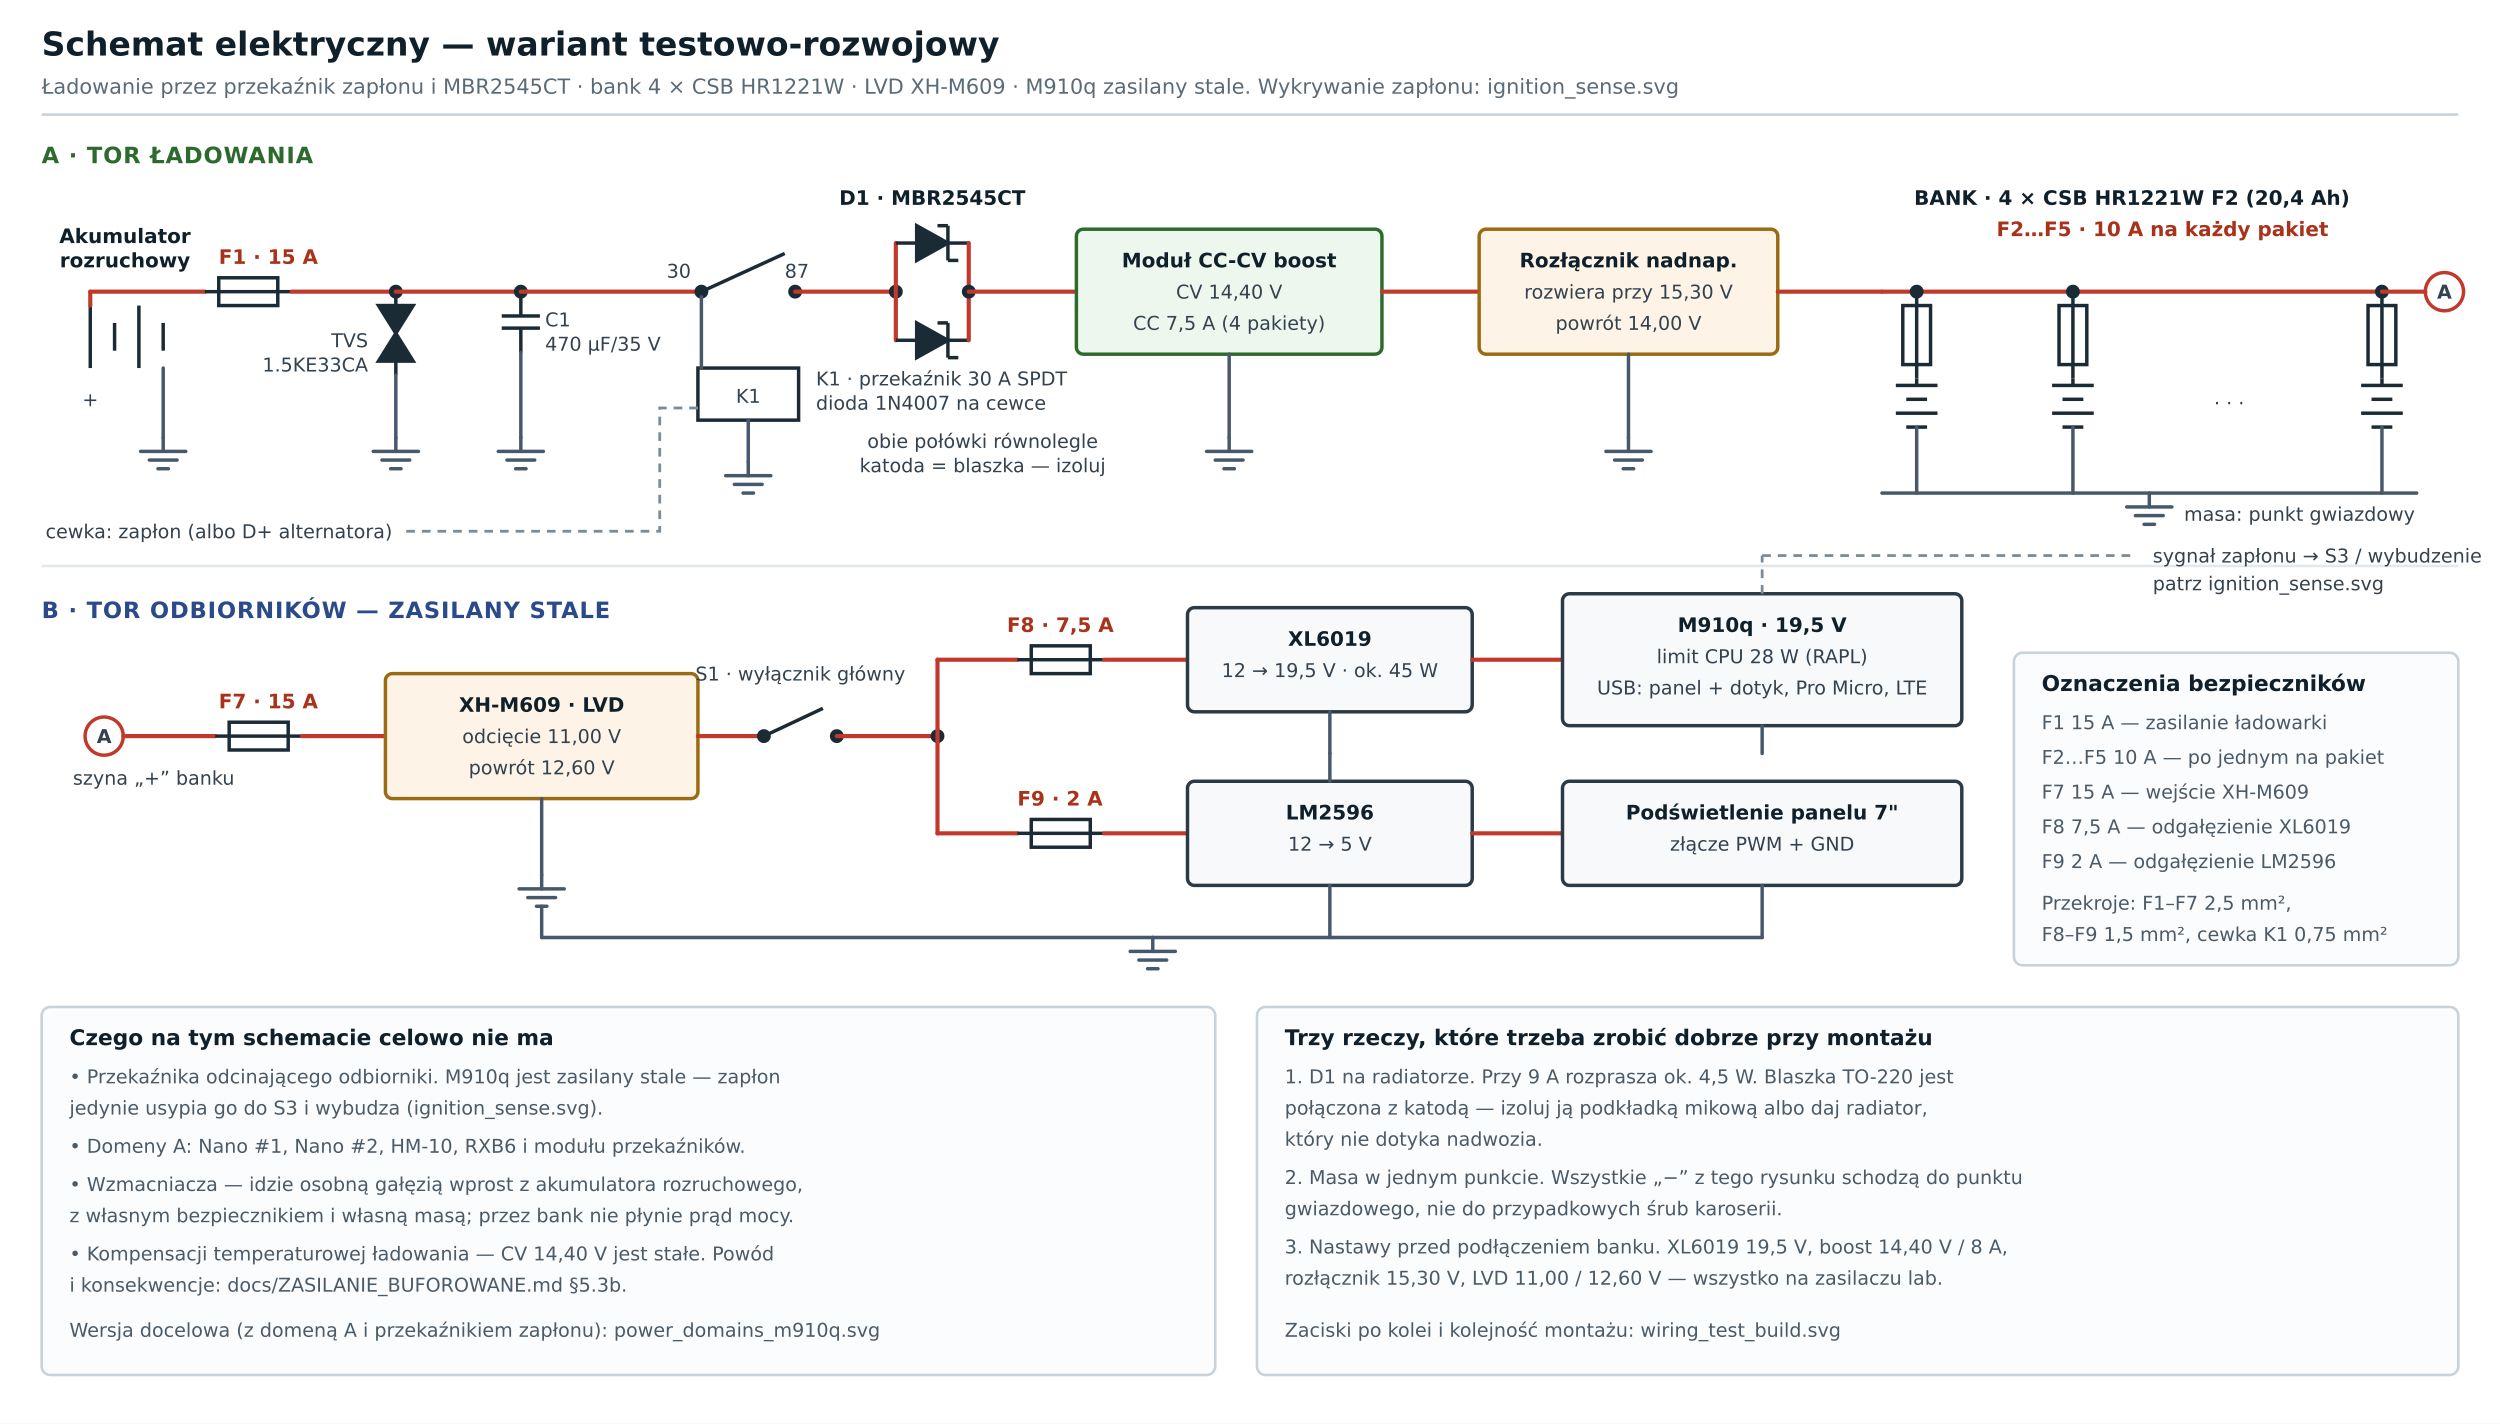
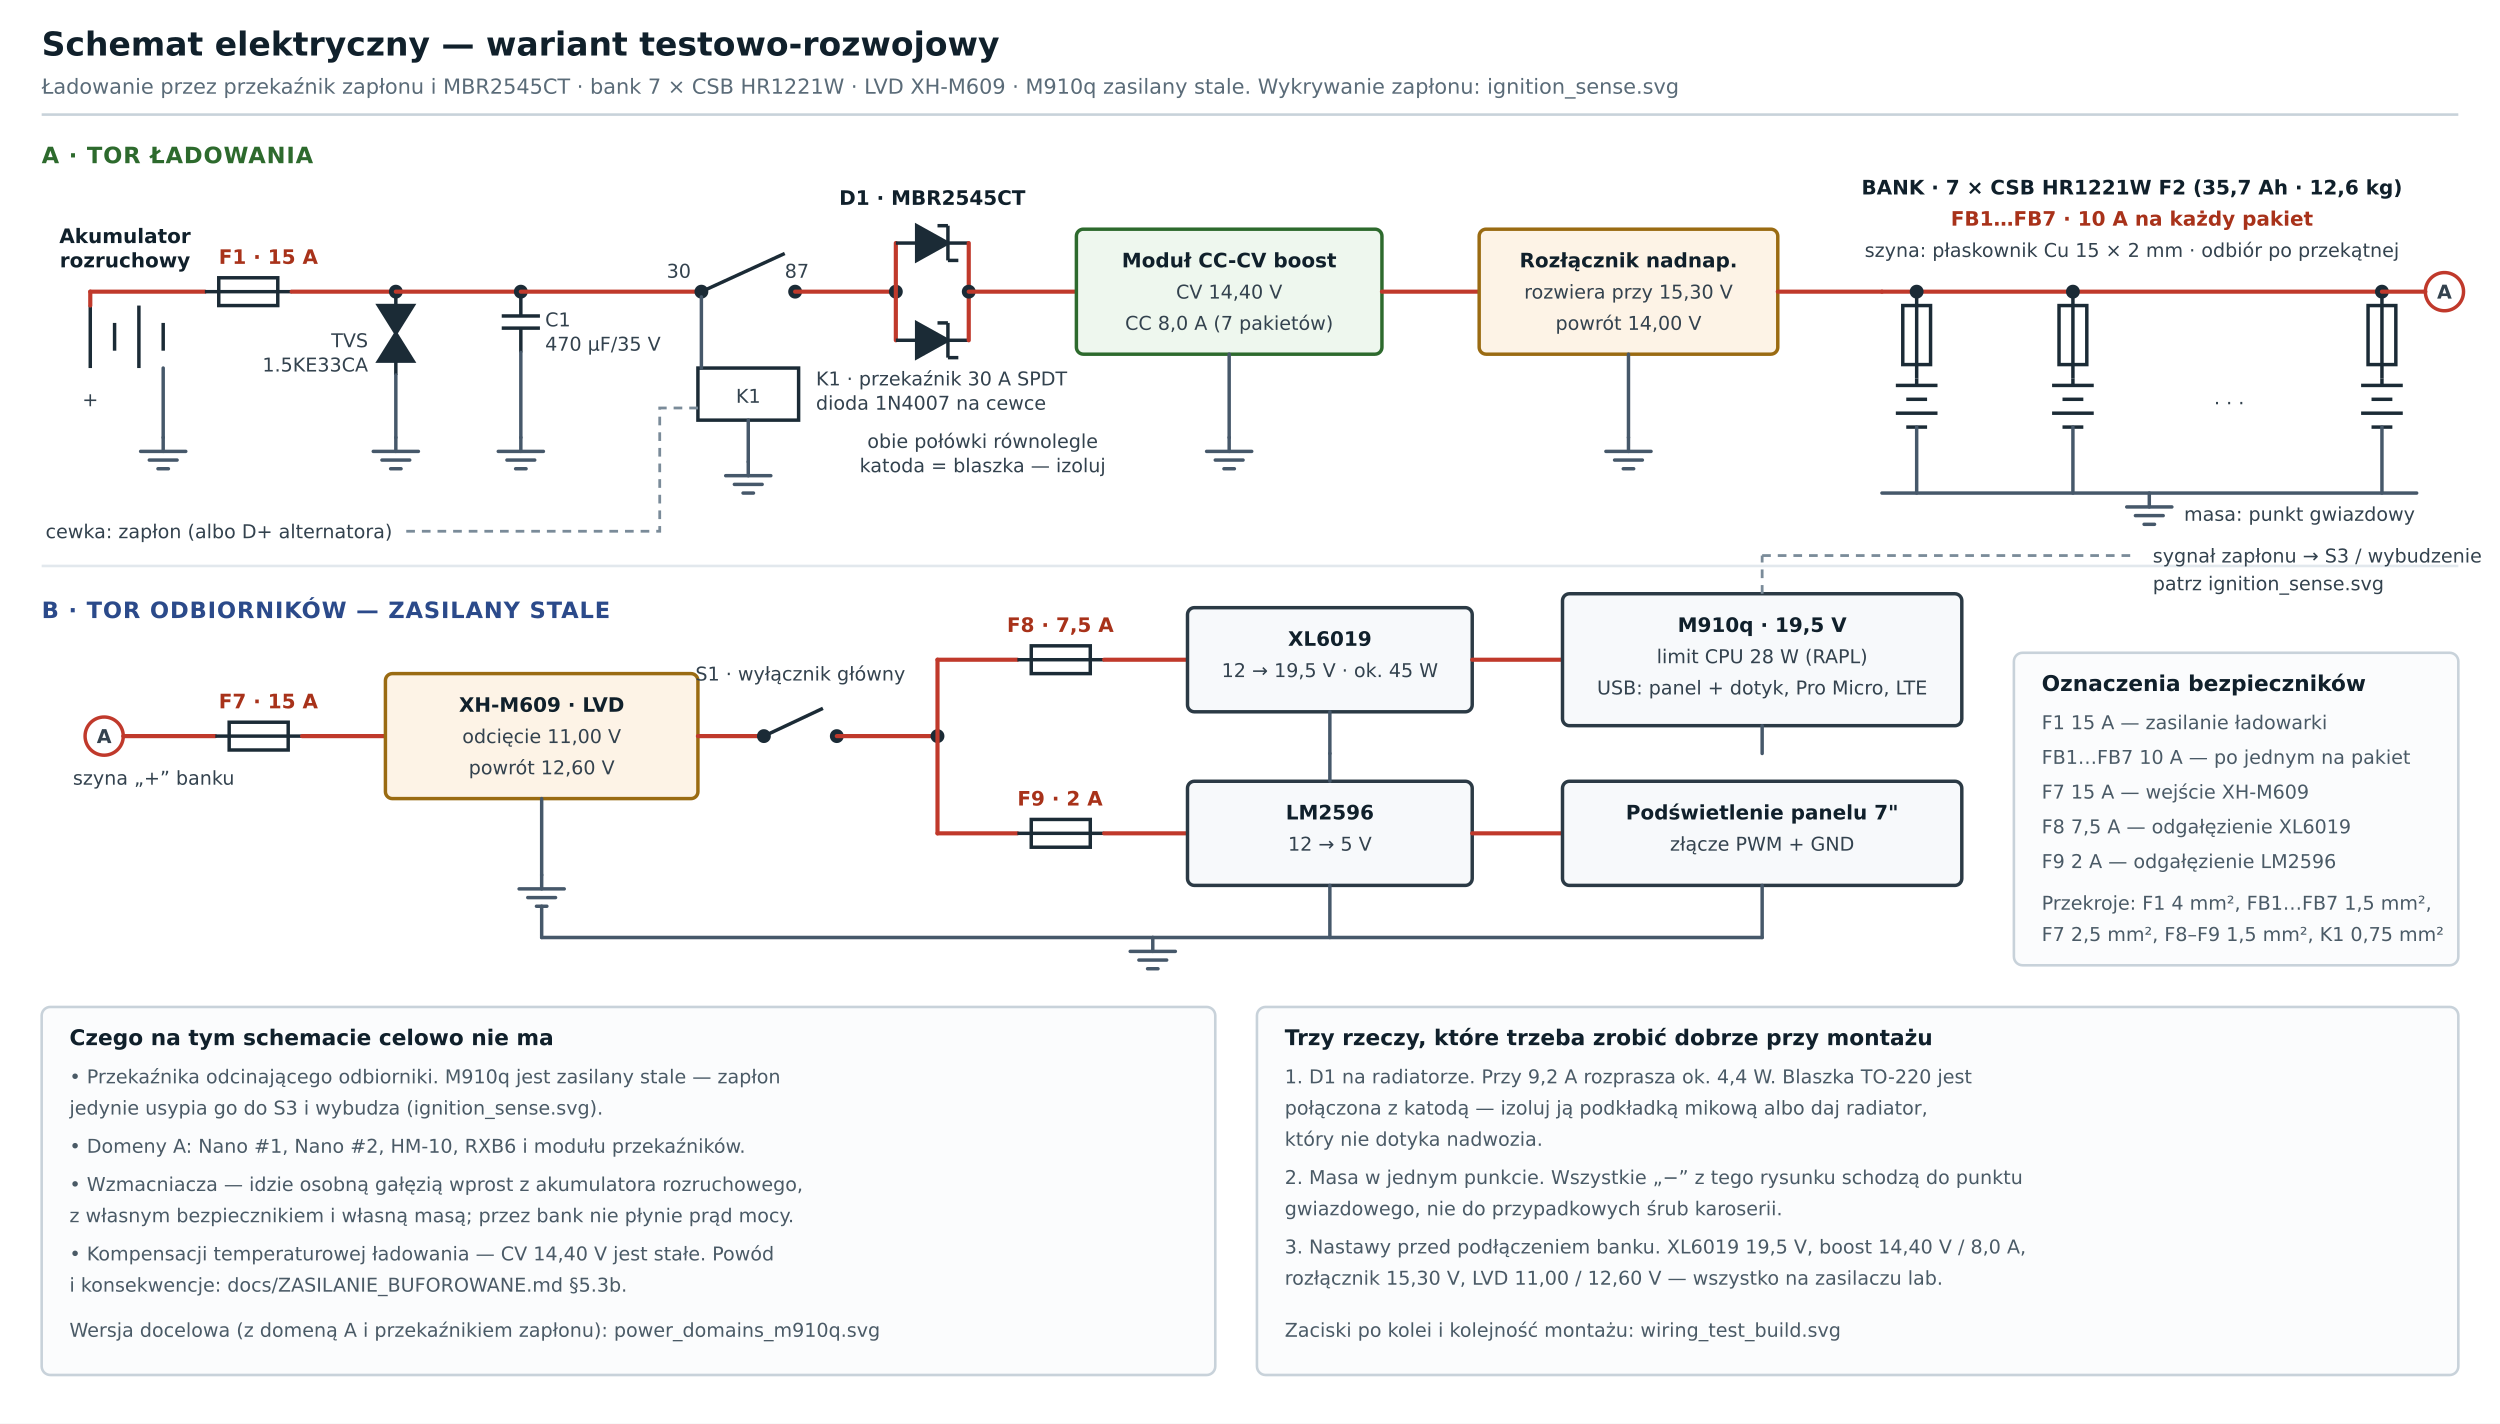
<svg xmlns="http://www.w3.org/2000/svg" xmlns:xlink="http://www.w3.org/1999/xlink" width="1440" height="820" viewBox="0 0 1440 820" font-family="DejaVu Sans, Verdana, sans-serif">
  <style>
    .bg   { fill: #ffffff; }
    .w    { stroke: #1b2b36; stroke-width: 2; fill: none; stroke-linecap: round; }
    .wp   { stroke: #c0392b; stroke-width: 2.4; fill: none; stroke-linecap: round; }
    .wg   { stroke: #46586a; stroke-width: 2; fill: none; stroke-linecap: round; }
    .wd   { stroke: #7a8b99; stroke-width: 1.6; fill: none; stroke-dasharray: 5 4; }
    .sym  { stroke: #1b2b36; stroke-width: 2; fill: none; }
    .symf { stroke: #1b2b36; stroke-width: 2; fill: #1b2b36; }
    .blk  { fill: #f7f9fb; stroke: #2b3a45; stroke-width: 2; rx: 4; }
    .blkg { fill: #eef7ee; stroke: #2d6a2d; stroke-width: 2; rx: 4; }
    .blko { fill: #fdf3e6; stroke: #9a6b12; stroke-width: 2; rx: 4; }
    .note { fill: #fbfcfd; stroke: #c8d2da; stroke-width: 1.5; rx: 5; }
    .ttl  { font-size: 19px; font-weight: bold; fill: #10202b; }
    .sub  { font-size: 12px; fill: #5a6b78; }
    .sec  { font-size: 13px; font-weight: bold; fill: #2d6a2d; letter-spacing: 0.5px; }
    .secb { font-size: 13px; font-weight: bold; fill: #2b4a8a; letter-spacing: 0.5px; }
    .ref  { font-size: 11.5px; font-weight: bold; fill: #a8321a; }
    .lbl  { font-size: 11px; fill: #33424e; }
    .lbc  { font-size: 11px; fill: #33424e; text-anchor: middle; }
    .lbb  { font-size: 11.5px; font-weight: bold; fill: #10202b; text-anchor: middle; }
    .nh   { font-size: 12.5px; font-weight: bold; fill: #10202b; }
    .nt   { font-size: 11px; fill: #4a5a66; }
  </style>
  <defs>
    <g id="fuse">
      <line class="sym" x1="0" y1="0" x2="8" y2="0" />
      <rect class="sym" x="8" y="-8" width="34" height="16" fill="#ffffff" />
      <line class="sym" x1="8" y1="0" x2="42" y2="0" />
      <line class="sym" x1="42" y1="0" x2="50" y2="0" />
    </g>
    <g id="fuseV">
      <line class="sym" x1="0" y1="0" x2="0" y2="8" />
      <rect class="sym" x="-8" y="8" width="16" height="34" fill="#ffffff" />
      <line class="sym" x1="0" y1="8" x2="0" y2="42" />
      <line class="sym" x1="0" y1="42" x2="0" y2="50" />
    </g>
    <g id="gnd">
      <line class="wg" x1="0" y1="0" x2="0" y2="8" />
      <line class="wg" x1="-13" y1="8" x2="13" y2="8" />
      <line class="wg" x1="-8" y1="13" x2="8" y2="13" />
      <line class="wg" x1="-3" y1="18" x2="3" y2="18" />
    </g>
    <g id="diode">
      <line class="sym" x1="0" y1="0" x2="12" y2="0" />
      <path class="symf" d="M12 -10 L12 10 L30 0 Z" />
      <line class="sym" x1="30" y1="-10" x2="30" y2="10" />
      <path class="sym" d="M30 -10 L24 -10 M30 10 L36 10" />
      <line class="sym" x1="30" y1="0" x2="42" y2="0" />
    </g>
    <g id="tvs">
      <line class="sym" x1="0" y1="0" x2="0" y2="8" />
      <path class="symf" d="M-10 8 L10 8 L0 24 Z" />
      <path class="symf" d="M-10 40 L10 40 L0 24 Z" />
      <line class="sym" x1="0" y1="40" x2="0" y2="48" />
    </g>
    <g id="cap">
      <line class="sym" x1="0" y1="0" x2="0" y2="14" />
      <line class="sym" x1="-11" y1="14" x2="11" y2="14" />
      <line class="sym" x1="-11" y1="21" x2="11" y2="21" />
      <line class="sym" x1="0" y1="21" x2="0" y2="35" />
    </g>
    <g id="sw">
      <circle class="symf" cx="0" cy="0" r="3" />
      <line class="sym" x1="0" y1="0" x2="34" y2="-16" />
      <circle class="symf" cx="42" cy="0" r="3" />
    </g>
  </defs>
  <rect class="bg" x="0" y="0" width="1440" height="820" />
  <text class="ttl" x="24" y="32">Schemat elektryczny — wariant testowo-rozwojowy</text>
-   <text class="sub" x="24" y="54">Ładowanie przez przekaźnik zapłonu i MBR2545CT · bank 4 × CSB HR1221W · LVD XH-M609 · M910q zasilany stale. Wykrywanie zapłonu: ignition_sense.svg</text>
+   <text class="sub" x="24" y="54">Ładowanie przez przekaźnik zapłonu i MBR2545CT · bank 7 × CSB HR1221W · LVD XH-M609 · M910q zasilany stale. Wykrywanie zapłonu: ignition_sense.svg</text>
  <line x1="24" y1="66" x2="1416" y2="66" stroke="#c8d2da" stroke-width="1.5" />
  <text class="sec" x="24" y="94">A · TOR ŁADOWANIA</text>
  <text class="lbb" x="72" y="140">Akumulator</text>
  <text class="lbb" x="72" y="154">rozruchowy</text>
  <line class="sym" x1="52" y1="176" x2="52" y2="212" />
  <line class="sym" x1="66" y1="186" x2="66" y2="202" />
  <line class="sym" x1="80" y1="176" x2="80" y2="212" />
  <line class="sym" x1="94" y1="186" x2="94" y2="202" />
  <text class="lbc" x="52" y="234">+</text>
  <line class="wp" x1="52" y1="176" x2="52" y2="168" />
  <line class="wp" x1="52" y1="168" x2="118" y2="168" />
  <line class="wg" x1="94" y1="212" x2="94" y2="252" />
  <use xlink:href="#gnd" x="94" y="252" />
  <use xlink:href="#fuse" x="118" y="168" />
  <text class="ref" x="126" y="152">F1 · 15 A</text>
  <line class="wp" x1="168" y1="168" x2="228" y2="168" />
  <circle class="symf" cx="228" cy="168" r="3" />
  <use xlink:href="#tvs" x="228" y="168" />
  <text class="lbl" x="212" y="200" text-anchor="end">TVS</text>
  <text class="lbl" x="212" y="214" text-anchor="end">1.5KE33CA</text>
  <line class="wg" x1="228" y1="216" x2="228" y2="252" />
  <use xlink:href="#gnd" x="228" y="252" />
  <line class="wp" x1="228" y1="168" x2="300" y2="168" />
  <circle class="symf" cx="300" cy="168" r="3" />
  <use xlink:href="#cap" x="300" y="168" />
  <text class="lbl" x="314" y="188">C1</text>
  <text class="lbl" x="314" y="202">470 µF/35 V</text>
  <line class="wg" x1="300" y1="203" x2="300" y2="252" />
  <use xlink:href="#gnd" x="300" y="252" />
  <line class="wp" x1="300" y1="168" x2="404" y2="168" />
  <circle class="symf" cx="404" cy="168" r="3" />
  <text class="lbl" x="384" y="160">30</text>
  <line class="sym" x1="404" y1="168" x2="452" y2="146" />
  <circle class="symf" cx="458" cy="168" r="3" />
  <text class="lbl" x="452" y="160">87</text>
  <rect class="sym" x="402" y="212" width="58" height="30" fill="#ffffff" />
  <text class="lbc" x="431" y="232">K1</text>
  <line class="wg" x1="404" y1="171" x2="404" y2="212" />
  <line class="wg" x1="431" y1="242" x2="431" y2="266" />
  <use xlink:href="#gnd" x="431" y="266" />
  <path class="wd" d="M402 235 L380 235 L380 306 L232 306" />
  <text class="lbl" x="226" y="310" text-anchor="end">cewka: zapłon (albo D+ alternatora)</text>
  <text class="lbl" x="470" y="222">K1 · przekaźnik 30 A SPDT</text>
  <text class="lbl" x="470" y="236">dioda 1N4007 na cewce</text>
  <line class="wp" x1="458" y1="168" x2="516" y2="168" />
  <circle class="symf" cx="516" cy="168" r="3" />
  <line class="wp" x1="516" y1="140" x2="516" y2="196" />
  <use xlink:href="#diode" x="516" y="140" />
  <use xlink:href="#diode" x="516" y="196" />
  <line class="wp" x1="558" y1="140" x2="558" y2="196" />
  <circle class="symf" cx="558" cy="168" r="3" />
  <text class="lbb" x="537" y="118">D1 · MBR2545CT</text>
  <text class="lbc" x="566" y="258">obie połówki równolegle</text>
  <text class="lbc" x="566" y="272">katoda = blaszka — izoluj</text>
  <line class="wp" x1="558" y1="168" x2="620" y2="168" />
  <rect class="blkg" x="620" y="132" width="176" height="72" />
  <text class="lbb" x="708" y="154">Moduł CC-CV boost</text>
  <text class="lbc" x="708" y="172">CV 14,40 V</text>
-   <text class="lbc" x="708" y="190">CC 7,5 A (4 pakiety)</text>
+   <text class="lbc" x="708" y="190">CC 8,0 A (7 pakietów)</text>
  <line class="wg" x1="708" y1="204" x2="708" y2="252" />
  <use xlink:href="#gnd" x="708" y="252" />
  <line class="wp" x1="796" y1="168" x2="852" y2="168" />
  <rect class="blko" x="852" y="132" width="172" height="72" />
  <text class="lbb" x="938" y="154">Rozłącznik nadnap.</text>
  <text class="lbc" x="938" y="172">rozwiera przy 15,30 V</text>
  <text class="lbc" x="938" y="190">powrót 14,00 V</text>
  <line class="wg" x1="938" y1="204" x2="938" y2="252" />
  <use xlink:href="#gnd" x="938" y="252" />
  <line class="wp" x1="1024" y1="168" x2="1084" y2="168" />
  <line class="wp" x1="1084" y1="168" x2="1372" y2="168" />
-   <text class="lbb" x="1228" y="118">BANK · 4 × CSB HR1221W F2 (20,4 Ah)</text>
-   <text class="ref" x="1150" y="136">F2…F5 · 10 A na każdy pakiet</text>
+   <text class="lbb" x="1228" y="112">BANK · 7 × CSB HR1221W F2 (35,7 Ah · 12,6 kg)</text>
+   <text class="ref" x="1228" y="130" text-anchor="middle">FB1…FB7 · 10 A na każdy pakiet</text>
+   <text class="lbc" x="1228" y="148">szyna: płaskownik Cu 15 × 2 mm · odbiór po przekątnej</text>
  <g>
    <circle class="symf" cx="1104" cy="168" r="3" />
    <use xlink:href="#fuseV" x="1104" y="168" />
    <line class="sym" x1="1092" y1="222" x2="1116" y2="222" />
    <line class="sym" x1="1098" y1="230" x2="1110" y2="230" />
    <line class="sym" x1="1092" y1="238" x2="1116" y2="238" />
    <line class="sym" x1="1098" y1="246" x2="1110" y2="246" />
    <line class="sym" x1="1104" y1="218" x2="1104" y2="222" />
    <line class="wg" x1="1104" y1="246" x2="1104" y2="284" />
  </g>
  <g>
    <circle class="symf" cx="1194" cy="168" r="3" />
    <use xlink:href="#fuseV" x="1194" y="168" />
    <line class="sym" x1="1182" y1="222" x2="1206" y2="222" />
    <line class="sym" x1="1188" y1="230" x2="1200" y2="230" />
    <line class="sym" x1="1182" y1="238" x2="1206" y2="238" />
    <line class="sym" x1="1188" y1="246" x2="1200" y2="246" />
    <line class="sym" x1="1194" y1="218" x2="1194" y2="222" />
    <line class="wg" x1="1194" y1="246" x2="1194" y2="284" />
  </g>
  <text class="lbc" x="1284" y="236">· · ·</text>
  <g>
    <circle class="symf" cx="1372" cy="168" r="3" />
    <use xlink:href="#fuseV" x="1372" y="168" />
    <line class="sym" x1="1360" y1="222" x2="1384" y2="222" />
    <line class="sym" x1="1366" y1="230" x2="1378" y2="230" />
    <line class="sym" x1="1360" y1="238" x2="1384" y2="238" />
    <line class="sym" x1="1366" y1="246" x2="1378" y2="246" />
    <line class="sym" x1="1372" y1="218" x2="1372" y2="222" />
    <line class="wg" x1="1372" y1="246" x2="1372" y2="284" />
  </g>
  <line class="wg" x1="1084" y1="284" x2="1392" y2="284" />
  <use xlink:href="#gnd" x="1238" y="284" />
  <text class="lbl" x="1258" y="300">masa: punkt gwiazdowy</text>
  <circle cx="1408" cy="168" r="11" fill="#ffffff" stroke="#c0392b" stroke-width="2" />
  <text class="lbc" x="1408" y="172" font-size="11" font-weight="bold" fill="#c0392b">A</text>
  <line class="wp" x1="1372" y1="168" x2="1397" y2="168" />
  <line x1="24" y1="326" x2="1416" y2="326" stroke="#e2e8ed" stroke-width="1.5" />
  <text class="secb" x="24" y="356">B · TOR ODBIORNIKÓW — ZASILANY STALE</text>
  <circle cx="60" cy="424" r="11" fill="#ffffff" stroke="#c0392b" stroke-width="2" />
  <text class="lbc" x="60" y="428" font-size="11" font-weight="bold" fill="#c0392b">A</text>
  <text class="lbl" x="42" y="452">szyna „+” banku</text>
  <line class="wp" x1="71" y1="424" x2="124" y2="424" />
  <use xlink:href="#fuse" x="124" y="424" />
  <text class="ref" x="126" y="408">F7 · 15 A</text>
  <line class="wp" x1="174" y1="424" x2="222" y2="424" />
  <rect class="blko" x="222" y="388" width="180" height="72" />
  <text class="lbb" x="312" y="410">XH-M609 · LVD</text>
  <text class="lbc" x="312" y="428">odcięcie 11,00 V</text>
  <text class="lbc" x="312" y="446">powrót 12,60 V</text>
  <line class="wg" x1="312" y1="460" x2="312" y2="504" />
  <use xlink:href="#gnd" x="312" y="504" />
  <line class="wp" x1="402" y1="424" x2="440" y2="424" />
  <use xlink:href="#sw" x="440" y="424" />
  <text class="lbc" x="461" y="392">S1 · wyłącznik główny</text>
  <line class="wp" x1="482" y1="424" x2="540" y2="424" />
  <circle class="symf" cx="540" cy="424" r="3" />
  <line class="wp" x1="540" y1="380" x2="540" y2="480" />
  <line class="wp" x1="540" y1="380" x2="586" y2="380" />
  <use xlink:href="#fuse" x="586" y="380" />
  <text class="ref" x="580" y="364">F8 · 7,5 A</text>
  <line class="wp" x1="636" y1="380" x2="684" y2="380" />
  <rect class="blk" x="684" y="350" width="164" height="60" />
  <text class="lbb" x="766" y="372">XL6019</text>
  <text class="lbc" x="766" y="390">12 → 19,5 V · ok. 45 W</text>
  <line class="wp" x1="848" y1="380" x2="900" y2="380" />
  <rect class="blk" x="900" y="342" width="230" height="76" />
  <text class="lbb" x="1015" y="364">M910q · 19,5 V</text>
  <text class="lbc" x="1015" y="382">limit CPU 28 W (RAPL)</text>
  <text class="lbc" x="1015" y="400">USB: panel + dotyk, Pro Micro, LTE</text>
  <line class="wp" x1="540" y1="480" x2="586" y2="480" />
  <use xlink:href="#fuse" x="586" y="480" />
  <text class="ref" x="586" y="464">F9 · 2 A</text>
  <line class="wp" x1="636" y1="480" x2="684" y2="480" />
  <rect class="blk" x="684" y="450" width="164" height="60" />
  <text class="lbb" x="766" y="472">LM2596</text>
  <text class="lbc" x="766" y="490">12 → 5 V</text>
  <line class="wp" x1="848" y1="480" x2="900" y2="480" />
  <rect class="blk" x="900" y="450" width="230" height="60" />
  <text class="lbb" x="1015" y="472">Podświetlenie panelu 7"</text>
  <text class="lbc" x="1015" y="490">złącze PWM + GND</text>
  <line class="wg" x1="766" y1="410" x2="766" y2="434" />
  <line class="wg" x1="766" y1="434" x2="766" y2="450" />
  <line class="wg" x1="1015" y1="418" x2="1015" y2="434" />
  <line class="wg" x1="1015" y1="510" x2="1015" y2="540" />
  <line class="wg" x1="766" y1="510" x2="766" y2="540" />
  <line class="wg" x1="312" y1="540" x2="1015" y2="540" />
  <line class="wg" x1="312" y1="522" x2="312" y2="540" />
  <use xlink:href="#gnd" x="664" y="540" />
  <line class="wg" x1="664" y1="540" x2="664" y2="540" />
  <line class="wd" x1="1015" y1="342" x2="1015" y2="320" />
  <line class="wd" x1="1015" y1="320" x2="1230" y2="320" />
  <text class="lbl" x="1240" y="324">sygnał zapłonu → S3 / wybudzenie</text>
  <text class="lbl" x="1240" y="340">patrz ignition_sense.svg</text>
  <rect class="note" x="1160" y="376" width="256" height="180" />
  <text class="nh" x="1176" y="398">Oznaczenia bezpieczników</text>
  <text class="nt" x="1176" y="420">F1  15 A — zasilanie ładowarki</text>
-   <text class="nt" x="1176" y="440">F2…F5  10 A — po jednym na pakiet</text>
+   <text class="nt" x="1176" y="440">FB1…FB7  10 A — po jednym na pakiet</text>
  <text class="nt" x="1176" y="460">F7  15 A — wejście XH-M609</text>
  <text class="nt" x="1176" y="480">F8  7,5 A — odgałęzienie XL6019</text>
  <text class="nt" x="1176" y="500">F9  2 A — odgałęzienie LM2596</text>
-   <text class="nt" x="1176" y="524">Przekroje: F1–F7 2,5 mm²,</text>
-   <text class="nt" x="1176" y="542">F8–F9 1,5 mm², cewka K1 0,75 mm²</text>
+   <text class="nt" x="1176" y="524">Przekroje: F1 4 mm², FB1…FB7 1,5 mm²,</text>
+   <text class="nt" x="1176" y="542">F7 2,5 mm², F8–F9 1,5 mm², K1 0,75 mm²</text>
  <rect class="note" x="24" y="580" width="676" height="212" />
  <text class="nh" x="40" y="602">Czego na tym schemacie celowo nie ma</text>
  <text class="nt" x="40" y="624">• Przekaźnika odcinającego odbiorniki. M910q jest zasilany stale — zapłon</text>
  <text class="nt" x="40" y="642">   jedynie usypia go do S3 i wybudza (ignition_sense.svg).</text>
  <text class="nt" x="40" y="664">• Domeny A: Nano #1, Nano #2, HM-10, RXB6 i modułu przekaźników.</text>
  <text class="nt" x="40" y="686">• Wzmacniacza — idzie osobną gałęzią wprost z akumulatora rozruchowego,</text>
  <text class="nt" x="40" y="704">   z własnym bezpiecznikiem i własną masą; przez bank nie płynie prąd mocy.</text>
  <text class="nt" x="40" y="726">• Kompensacji temperaturowej ładowania — CV 14,40 V jest stałe. Powód</text>
  <text class="nt" x="40" y="744">   i konsekwencje: docs/ZASILANIE_BUFOROWANE.md §5.3b.</text>
  <text class="nt" x="40" y="770">Wersja docelowa (z domeną A i przekaźnikiem zapłonu): power_domains_m910q.svg</text>
  <rect class="note" x="724" y="580" width="692" height="212" />
  <text class="nh" x="740" y="602">Trzy rzeczy, które trzeba zrobić dobrze przy montażu</text>
-   <text class="nt" x="740" y="624">1.  D1 na radiatorze. Przy 9 A rozprasza ok. 4,5 W. Blaszka TO-220 jest</text>
+   <text class="nt" x="740" y="624">1.  D1 na radiatorze. Przy 9,2 A rozprasza ok. 4,4 W. Blaszka TO-220 jest</text>
  <text class="nt" x="740" y="642">     połączona z katodą — izoluj ją podkładką mikową albo daj radiator,</text>
  <text class="nt" x="740" y="660">     który nie dotyka nadwozia.</text>
  <text class="nt" x="740" y="682">2.  Masa w jednym punkcie. Wszystkie „−” z tego rysunku schodzą do punktu</text>
  <text class="nt" x="740" y="700">     gwiazdowego, nie do przypadkowych śrub karoserii.</text>
-   <text class="nt" x="740" y="722">3.  Nastawy przed podłączeniem banku. XL6019 19,5 V, boost 14,40 V / 8 A,</text>
+   <text class="nt" x="740" y="722">3.  Nastawy przed podłączeniem banku. XL6019 19,5 V, boost 14,40 V / 8,0 A,</text>
  <text class="nt" x="740" y="740">     rozłącznik 15,30 V, LVD 11,00 / 12,60 V — wszystko na zasilaczu lab.</text>
  <text class="nt" x="740" y="770">Zaciski po kolei i kolejność montażu: wiring_test_build.svg</text>
</svg>
